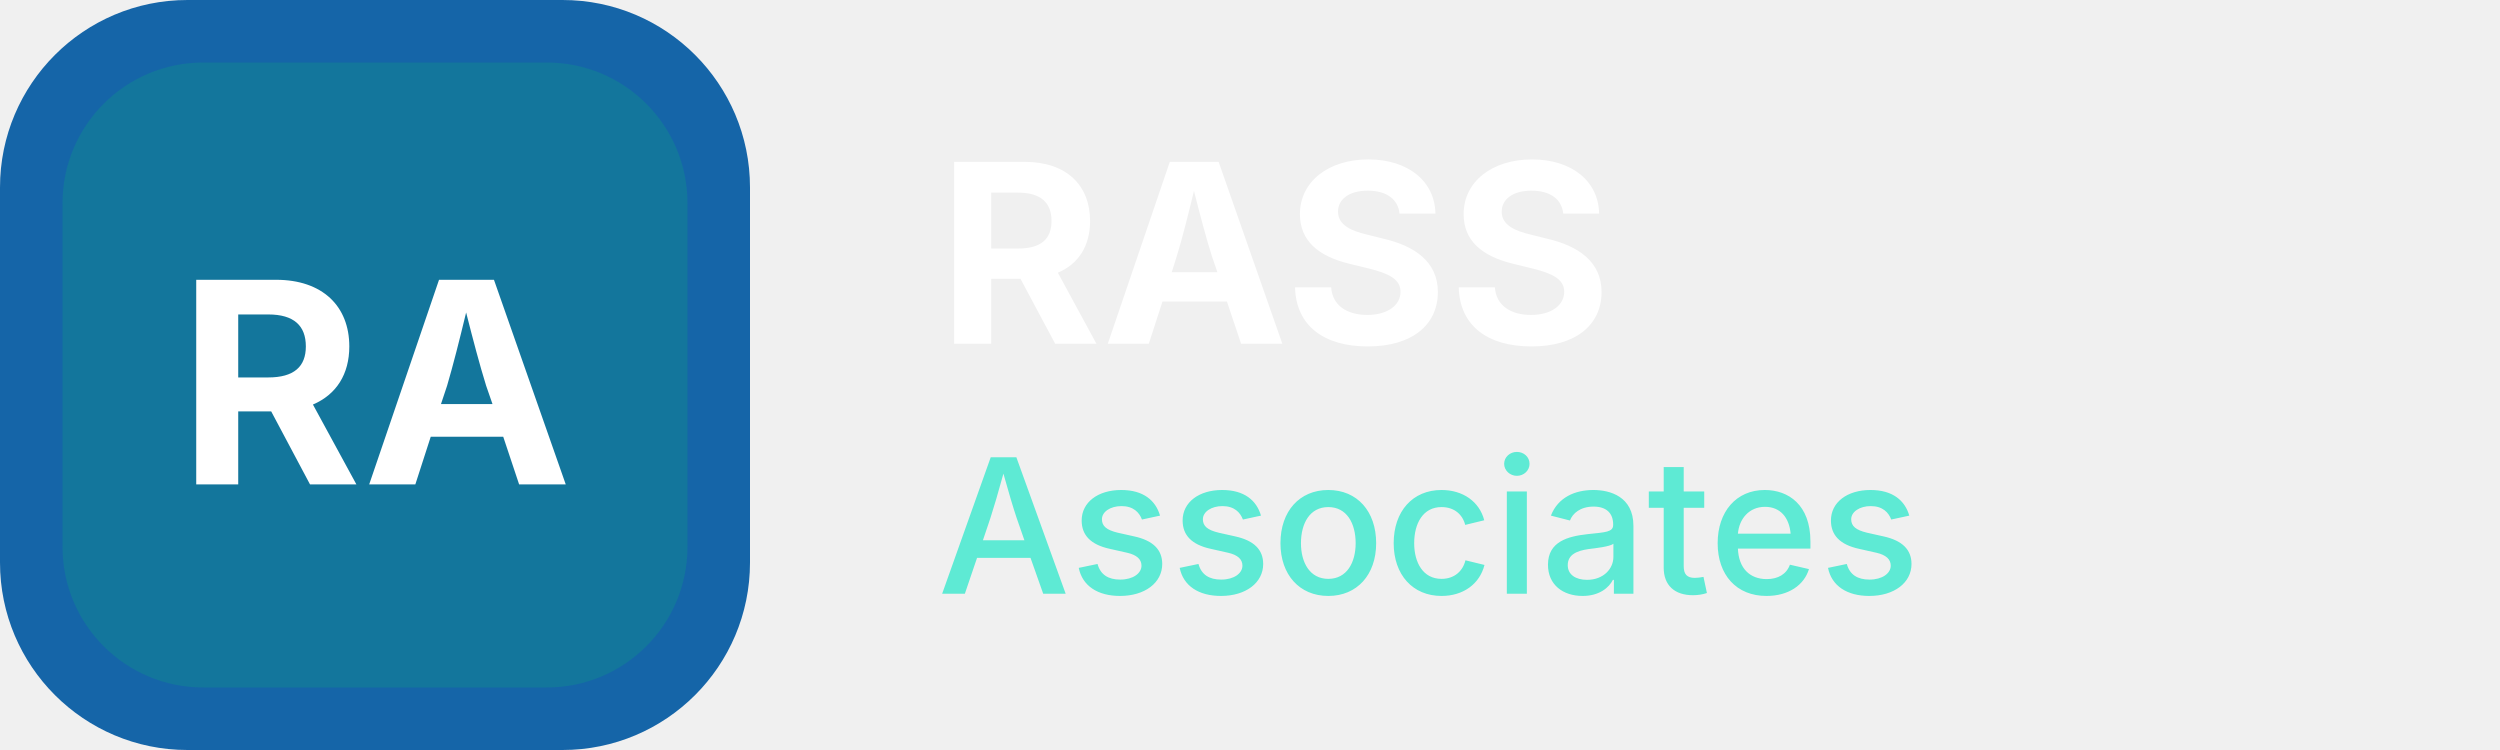
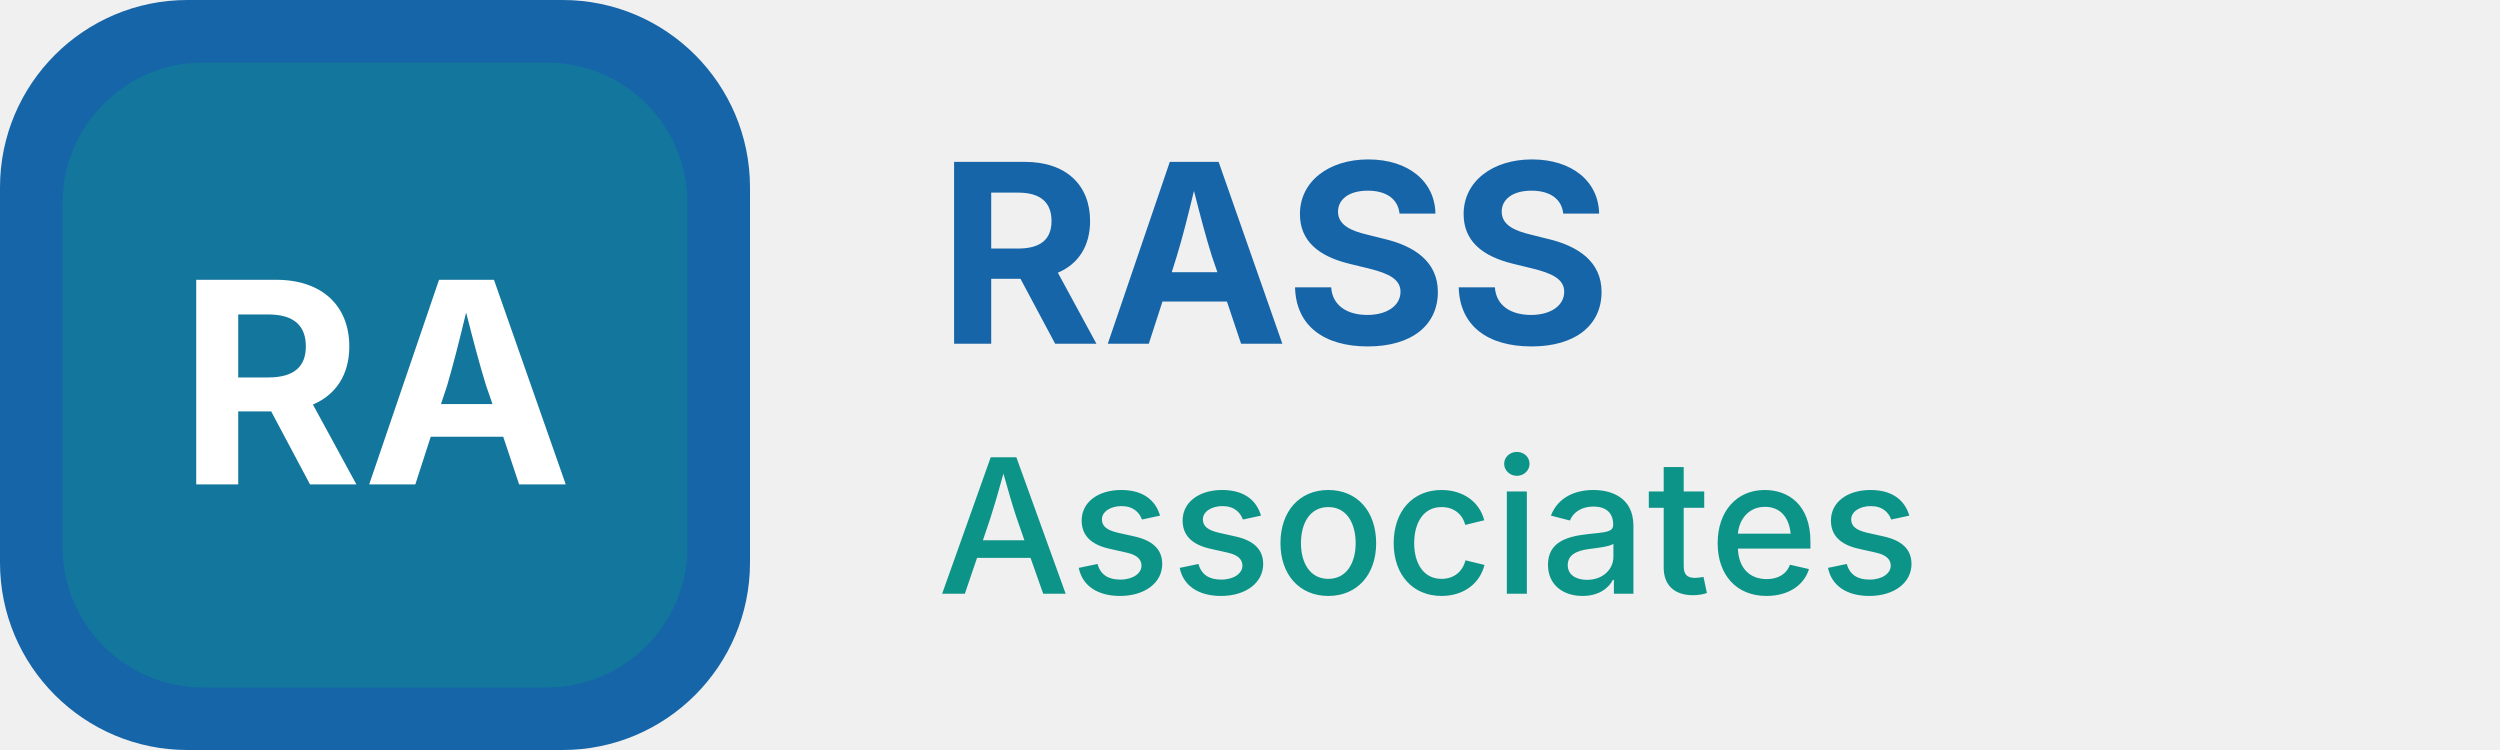
<svg xmlns="http://www.w3.org/2000/svg" viewBox="0 0 160 48" fill="none">
  <rect width="48" height="48" rx="12" fill="#1565A8" />
  <rect x="4" y="4" width="40" height="40" rx="9" fill="#0D9488" opacity="0.35" />
  <text x="24" y="31" text-anchor="middle" font-family="Outfit, Inter, system-ui, sans-serif" font-weight="700" font-size="18" fill="#FFFFFF">RA</text>
-   <text x="60" y="22" font-family="Outfit, Inter, system-ui, sans-serif" font-weight="700" font-size="16" fill="#FFFFFF">RASS</text>
-   <text x="60" y="38" font-family="Outfit, Inter, system-ui, sans-serif" font-weight="500" font-size="12" fill="#5EEAD4">Associates</text>
+   <text x="60" y="22" font-family="Outfit, Inter, system-ui, sans-serif" font-weight="700" font-size="16" fill="#1565A8">RASS</text>
+   <text x="60" y="38" font-family="Outfit, Inter, system-ui, sans-serif" font-weight="500" font-size="12" fill="#0D9488">Associates</text>
</svg>
